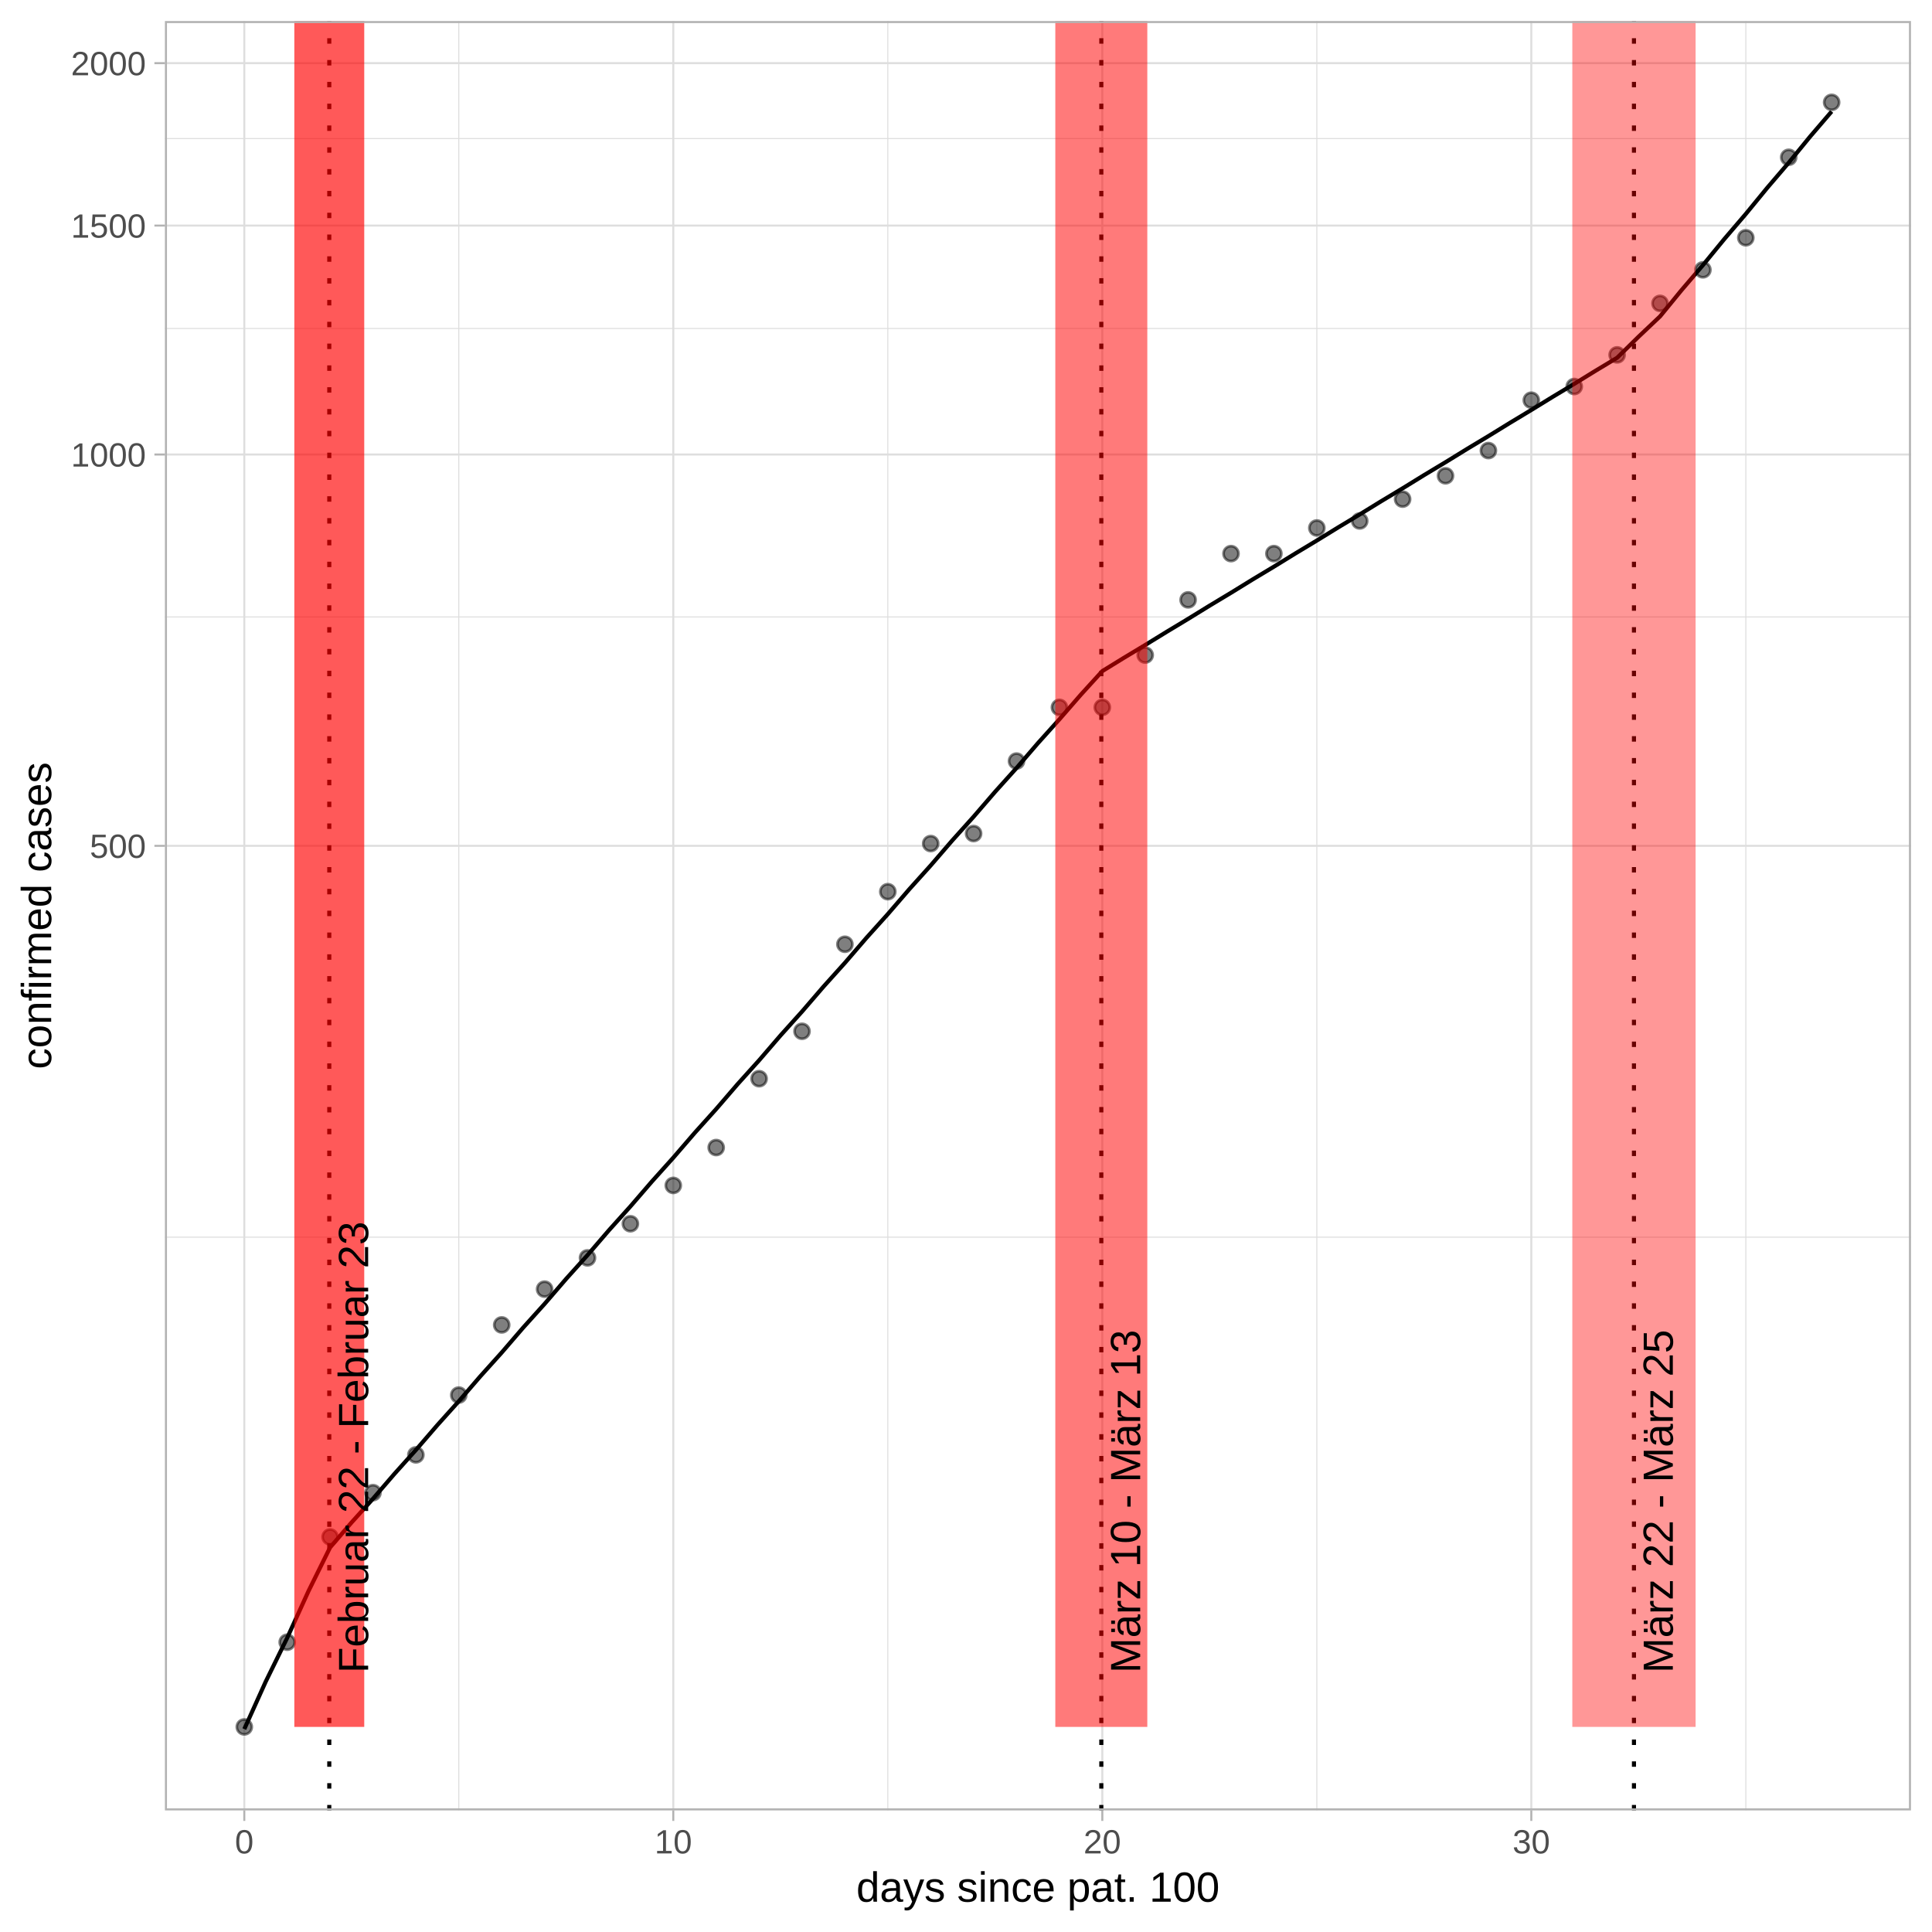
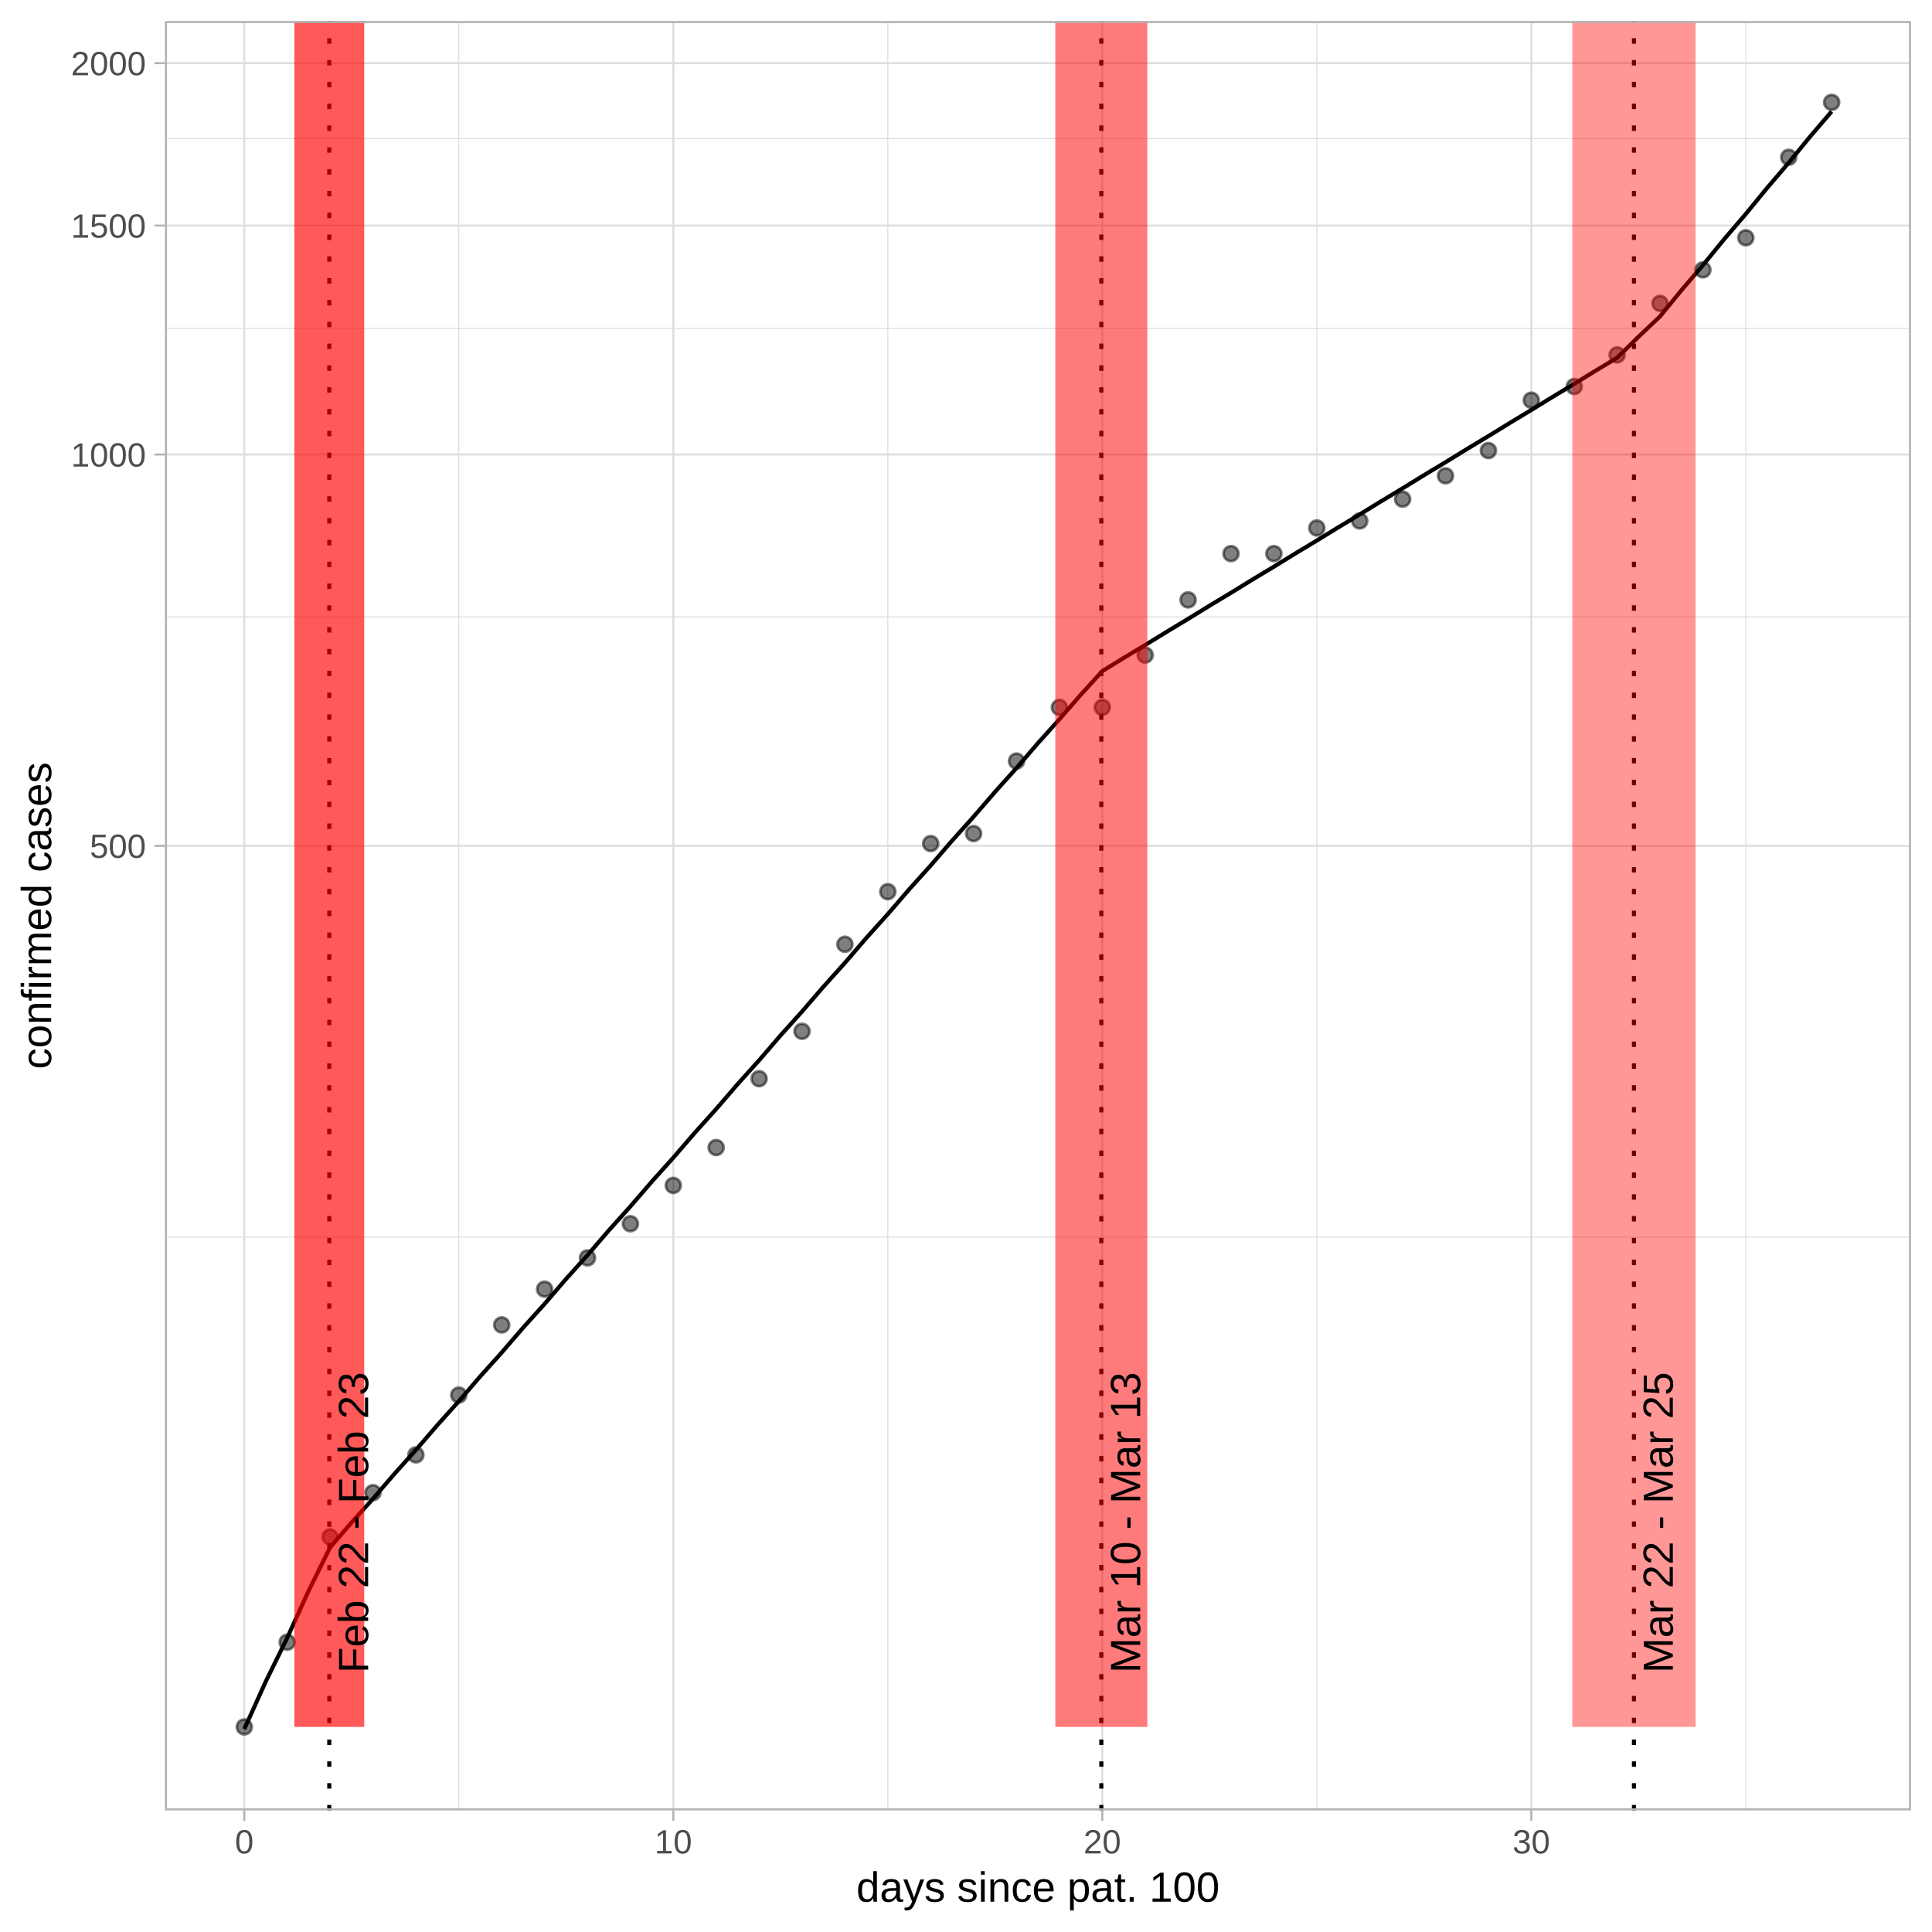
<svg xmlns="http://www.w3.org/2000/svg" viewBox="0 0 504.00 504.00">
  <defs>
    <style type="text/css">
    line, polyline, polygon, path, rect, circle {
      fill: none;
      stroke: #000000;
      stroke-linecap: round;
      stroke-linejoin: round;
      stroke-miterlimit: 10.00;
    }
  </style>
  </defs>
  <rect width="100%" height="100%" style="stroke: none; fill: #FFFFFF;" />
  <rect x="0.00" y="0.00" width="504.00" height="504.00" style="stroke-width: 1.07; stroke: #FFFFFF; fill: #FFFFFF;" />
  <defs>
    <clipPath id="cpNDMuMDJ8NDk4LjUyfDQ3Mi4yOHw1LjQ4">
      <rect x="43.02" y="5.48" width="455.50" height="466.80" />
    </clipPath>
  </defs>
  <rect x="43.02" y="5.48" width="455.50" height="466.80" style="stroke-width: 1.07; stroke: none; fill: #FFFFFF;" clip-path="url(#cpNDMuMDJ8NDk4LjUyfDQ3Mi4yOHw1LjQ4)" />
  <polyline points="43.02,322.74 498.52,322.74 " style="stroke-width: 0.27; stroke: #DEDEDE; stroke-linecap: butt;" clip-path="url(#cpNDMuMDJ8NDk4LjUyfDQ3Mi4yOHw1LjQ4)" />
  <polyline points="43.02,160.94 498.52,160.94 " style="stroke-width: 0.27; stroke: #DEDEDE; stroke-linecap: butt;" clip-path="url(#cpNDMuMDJ8NDk4LjUyfDQ3Mi4yOHw1LjQ4)" />
  <polyline points="43.02,85.70 498.52,85.70 " style="stroke-width: 0.27; stroke: #DEDEDE; stroke-linecap: butt;" clip-path="url(#cpNDMuMDJ8NDk4LjUyfDQ3Mi4yOHw1LjQ4)" />
  <polyline points="43.02,36.15 498.52,36.15 " style="stroke-width: 0.27; stroke: #DEDEDE; stroke-linecap: butt;" clip-path="url(#cpNDMuMDJ8NDk4LjUyfDQ3Mi4yOHw1LjQ4)" />
  <polyline points="119.68,472.28 119.68,5.48 " style="stroke-width: 0.27; stroke: #DEDEDE; stroke-linecap: butt;" clip-path="url(#cpNDMuMDJ8NDk4LjUyfDQ3Mi4yOHw1LjQ4)" />
  <polyline points="231.60,472.28 231.60,5.48 " style="stroke-width: 0.27; stroke: #DEDEDE; stroke-linecap: butt;" clip-path="url(#cpNDMuMDJ8NDk4LjUyfDQ3Mi4yOHw1LjQ4)" />
  <polyline points="343.52,472.28 343.52,5.48 " style="stroke-width: 0.27; stroke: #DEDEDE; stroke-linecap: butt;" clip-path="url(#cpNDMuMDJ8NDk4LjUyfDQ3Mi4yOHw1LjQ4)" />
  <polyline points="455.43,472.28 455.43,5.48 " style="stroke-width: 0.27; stroke: #DEDEDE; stroke-linecap: butt;" clip-path="url(#cpNDMuMDJ8NDk4LjUyfDQ3Mi4yOHw1LjQ4)" />
  <polyline points="43.02,220.65 498.52,220.65 " style="stroke-width: 0.53; stroke: #DEDEDE; stroke-linecap: butt;" clip-path="url(#cpNDMuMDJ8NDk4LjUyfDQ3Mi4yOHw1LjQ4)" />
  <polyline points="43.02,118.57 498.52,118.57 " style="stroke-width: 0.53; stroke: #DEDEDE; stroke-linecap: butt;" clip-path="url(#cpNDMuMDJ8NDk4LjUyfDQ3Mi4yOHw1LjQ4)" />
  <polyline points="43.02,58.85 498.52,58.85 " style="stroke-width: 0.53; stroke: #DEDEDE; stroke-linecap: butt;" clip-path="url(#cpNDMuMDJ8NDk4LjUyfDQ3Mi4yOHw1LjQ4)" />
  <polyline points="43.02,16.48 498.52,16.48 " style="stroke-width: 0.53; stroke: #DEDEDE; stroke-linecap: butt;" clip-path="url(#cpNDMuMDJ8NDk4LjUyfDQ3Mi4yOHw1LjQ4)" />
  <polyline points="63.73,472.28 63.73,5.48 " style="stroke-width: 0.53; stroke: #DEDEDE; stroke-linecap: butt;" clip-path="url(#cpNDMuMDJ8NDk4LjUyfDQ3Mi4yOHw1LjQ4)" />
  <polyline points="175.64,472.28 175.64,5.48 " style="stroke-width: 0.53; stroke: #DEDEDE; stroke-linecap: butt;" clip-path="url(#cpNDMuMDJ8NDk4LjUyfDQ3Mi4yOHw1LjQ4)" />
  <polyline points="287.56,472.28 287.56,5.48 " style="stroke-width: 0.53; stroke: #DEDEDE; stroke-linecap: butt;" clip-path="url(#cpNDMuMDJ8NDk4LjUyfDQ3Mi4yOHw1LjQ4)" />
  <polyline points="399.47,472.28 399.47,5.48 " style="stroke-width: 0.53; stroke: #DEDEDE; stroke-linecap: butt;" clip-path="url(#cpNDMuMDJ8NDk4LjUyfDQ3Mi4yOHw1LjQ4)" />
  <circle cx="63.73" cy="450.50" r="1.95" style="stroke-width: 0.71; stroke: #000000; stroke-opacity: 0.50; fill: #000000; fill-opacity: 0.50;" clip-path="url(#cpNDMuMDJ8NDk4LjUyfDQ3Mi4yOHw1LjQ4)" />
  <circle cx="74.92" cy="428.40" r="1.95" style="stroke-width: 0.71; stroke: #000000; stroke-opacity: 0.50; fill: #000000; fill-opacity: 0.50;" clip-path="url(#cpNDMuMDJ8NDk4LjUyfDQ3Mi4yOHw1LjQ4)" />
  <circle cx="86.11" cy="400.94" r="1.95" style="stroke-width: 0.71; stroke: #000000; stroke-opacity: 0.50; fill: #000000; fill-opacity: 0.50;" clip-path="url(#cpNDMuMDJ8NDk4LjUyfDQ3Mi4yOHw1LjQ4)" />
  <circle cx="97.30" cy="389.39" r="1.95" style="stroke-width: 0.71; stroke: #000000; stroke-opacity: 0.50; fill: #000000; fill-opacity: 0.50;" clip-path="url(#cpNDMuMDJ8NDk4LjUyfDQ3Mi4yOHw1LjQ4)" />
  <circle cx="108.49" cy="379.53" r="1.95" style="stroke-width: 0.71; stroke: #000000; stroke-opacity: 0.50; fill: #000000; fill-opacity: 0.50;" clip-path="url(#cpNDMuMDJ8NDk4LjUyfDQ3Mi4yOHw1LjQ4)" />
  <circle cx="119.68" cy="363.93" r="1.95" style="stroke-width: 0.71; stroke: #000000; stroke-opacity: 0.50; fill: #000000; fill-opacity: 0.50;" clip-path="url(#cpNDMuMDJ8NDk4LjUyfDQ3Mi4yOHw1LjQ4)" />
  <circle cx="130.88" cy="345.63" r="1.95" style="stroke-width: 0.71; stroke: #000000; stroke-opacity: 0.50; fill: #000000; fill-opacity: 0.50;" clip-path="url(#cpNDMuMDJ8NDk4LjUyfDQ3Mi4yOHw1LjQ4)" />
  <circle cx="142.07" cy="336.30" r="1.95" style="stroke-width: 0.71; stroke: #000000; stroke-opacity: 0.50; fill: #000000; fill-opacity: 0.50;" clip-path="url(#cpNDMuMDJ8NDk4LjUyfDQ3Mi4yOHw1LjQ4)" />
  <circle cx="153.26" cy="328.14" r="1.95" style="stroke-width: 0.71; stroke: #000000; stroke-opacity: 0.50; fill: #000000; fill-opacity: 0.50;" clip-path="url(#cpNDMuMDJ8NDk4LjUyfDQ3Mi4yOHw1LjQ4)" />
  <circle cx="164.45" cy="319.24" r="1.95" style="stroke-width: 0.71; stroke: #000000; stroke-opacity: 0.50; fill: #000000; fill-opacity: 0.50;" clip-path="url(#cpNDMuMDJ8NDk4LjUyfDQ3Mi4yOHw1LjQ4)" />
  <circle cx="175.64" cy="309.24" r="1.95" style="stroke-width: 0.71; stroke: #000000; stroke-opacity: 0.50; fill: #000000; fill-opacity: 0.50;" clip-path="url(#cpNDMuMDJ8NDk4LjUyfDQ3Mi4yOHw1LjQ4)" />
  <circle cx="186.83" cy="299.36" r="1.95" style="stroke-width: 0.71; stroke: #000000; stroke-opacity: 0.50; fill: #000000; fill-opacity: 0.50;" clip-path="url(#cpNDMuMDJ8NDk4LjUyfDQ3Mi4yOHw1LjQ4)" />
  <circle cx="198.03" cy="281.40" r="1.95" style="stroke-width: 0.71; stroke: #000000; stroke-opacity: 0.50; fill: #000000; fill-opacity: 0.50;" clip-path="url(#cpNDMuMDJ8NDk4LjUyfDQ3Mi4yOHw1LjQ4)" />
  <circle cx="209.22" cy="269.03" r="1.95" style="stroke-width: 0.71; stroke: #000000; stroke-opacity: 0.50; fill: #000000; fill-opacity: 0.50;" clip-path="url(#cpNDMuMDJ8NDk4LjUyfDQ3Mi4yOHw1LjQ4)" />
  <circle cx="220.41" cy="246.33" r="1.95" style="stroke-width: 0.71; stroke: #000000; stroke-opacity: 0.50; fill: #000000; fill-opacity: 0.50;" clip-path="url(#cpNDMuMDJ8NDk4LjUyfDQ3Mi4yOHw1LjQ4)" />
  <circle cx="231.60" cy="232.61" r="1.95" style="stroke-width: 0.71; stroke: #000000; stroke-opacity: 0.50; fill: #000000; fill-opacity: 0.50;" clip-path="url(#cpNDMuMDJ8NDk4LjUyfDQ3Mi4yOHw1LjQ4)" />
  <circle cx="242.79" cy="220.06" r="1.95" style="stroke-width: 0.71; stroke: #000000; stroke-opacity: 0.50; fill: #000000; fill-opacity: 0.50;" clip-path="url(#cpNDMuMDJ8NDk4LjUyfDQ3Mi4yOHw1LjQ4)" />
  <circle cx="253.98" cy="217.45" r="1.95" style="stroke-width: 0.71; stroke: #000000; stroke-opacity: 0.50; fill: #000000; fill-opacity: 0.50;" clip-path="url(#cpNDMuMDJ8NDk4LjUyfDQ3Mi4yOHw1LjQ4)" />
  <circle cx="265.18" cy="198.54" r="1.95" style="stroke-width: 0.71; stroke: #000000; stroke-opacity: 0.50; fill: #000000; fill-opacity: 0.50;" clip-path="url(#cpNDMuMDJ8NDk4LjUyfDQ3Mi4yOHw1LjQ4)" />
  <circle cx="276.37" cy="184.53" r="1.95" style="stroke-width: 0.71; stroke: #000000; stroke-opacity: 0.50; fill: #000000; fill-opacity: 0.50;" clip-path="url(#cpNDMuMDJ8NDk4LjUyfDQ3Mi4yOHw1LjQ4)" />
  <circle cx="287.56" cy="184.53" r="1.95" style="stroke-width: 0.71; stroke: #000000; stroke-opacity: 0.50; fill: #000000; fill-opacity: 0.50;" clip-path="url(#cpNDMuMDJ8NDk4LjUyfDQ3Mi4yOHw1LjQ4)" />
  <circle cx="298.75" cy="170.89" r="1.95" style="stroke-width: 0.71; stroke: #000000; stroke-opacity: 0.50; fill: #000000; fill-opacity: 0.50;" clip-path="url(#cpNDMuMDJ8NDk4LjUyfDQ3Mi4yOHw1LjQ4)" />
  <circle cx="309.94" cy="156.49" r="1.95" style="stroke-width: 0.71; stroke: #000000; stroke-opacity: 0.50; fill: #000000; fill-opacity: 0.50;" clip-path="url(#cpNDMuMDJ8NDk4LjUyfDQ3Mi4yOHw1LjQ4)" />
  <circle cx="321.13" cy="144.42" r="1.95" style="stroke-width: 0.71; stroke: #000000; stroke-opacity: 0.50; fill: #000000; fill-opacity: 0.50;" clip-path="url(#cpNDMuMDJ8NDk4LjUyfDQ3Mi4yOHw1LjQ4)" />
  <circle cx="332.32" cy="144.42" r="1.95" style="stroke-width: 0.71; stroke: #000000; stroke-opacity: 0.50; fill: #000000; fill-opacity: 0.50;" clip-path="url(#cpNDMuMDJ8NDk4LjUyfDQ3Mi4yOHw1LjQ4)" />
  <circle cx="343.52" cy="137.73" r="1.95" style="stroke-width: 0.71; stroke: #000000; stroke-opacity: 0.50; fill: #000000; fill-opacity: 0.50;" clip-path="url(#cpNDMuMDJ8NDk4LjUyfDQ3Mi4yOHw1LjQ4)" />
  <circle cx="354.71" cy="135.90" r="1.95" style="stroke-width: 0.71; stroke: #000000; stroke-opacity: 0.50; fill: #000000; fill-opacity: 0.50;" clip-path="url(#cpNDMuMDJ8NDk4LjUyfDQ3Mi4yOHw1LjQ4)" />
  <circle cx="365.90" cy="130.21" r="1.95" style="stroke-width: 0.71; stroke: #000000; stroke-opacity: 0.50; fill: #000000; fill-opacity: 0.50;" clip-path="url(#cpNDMuMDJ8NDk4LjUyfDQ3Mi4yOHw1LjQ4)" />
  <circle cx="377.09" cy="124.12" r="1.95" style="stroke-width: 0.71; stroke: #000000; stroke-opacity: 0.50; fill: #000000; fill-opacity: 0.50;" clip-path="url(#cpNDMuMDJ8NDk4LjUyfDQ3Mi4yOHw1LjQ4)" />
  <circle cx="388.28" cy="117.54" r="1.95" style="stroke-width: 0.71; stroke: #000000; stroke-opacity: 0.50; fill: #000000; fill-opacity: 0.50;" clip-path="url(#cpNDMuMDJ8NDk4LjUyfDQ3Mi4yOHw1LjQ4)" />
  <circle cx="399.47" cy="104.40" r="1.95" style="stroke-width: 0.71; stroke: #000000; stroke-opacity: 0.50; fill: #000000; fill-opacity: 0.50;" clip-path="url(#cpNDMuMDJ8NDk4LjUyfDQ3Mi4yOHw1LjQ4)" />
  <circle cx="410.67" cy="100.83" r="1.95" style="stroke-width: 0.71; stroke: #000000; stroke-opacity: 0.50; fill: #000000; fill-opacity: 0.50;" clip-path="url(#cpNDMuMDJ8NDk4LjUyfDQ3Mi4yOHw1LjQ4)" />
  <circle cx="421.86" cy="92.58" r="1.95" style="stroke-width: 0.71; stroke: #000000; stroke-opacity: 0.50; fill: #000000; fill-opacity: 0.50;" clip-path="url(#cpNDMuMDJ8NDk4LjUyfDQ3Mi4yOHw1LjQ4)" />
  <circle cx="433.05" cy="79.14" r="1.95" style="stroke-width: 0.71; stroke: #000000; stroke-opacity: 0.50; fill: #000000; fill-opacity: 0.50;" clip-path="url(#cpNDMuMDJ8NDk4LjUyfDQ3Mi4yOHw1LjQ4)" />
  <circle cx="444.24" cy="70.39" r="1.95" style="stroke-width: 0.71; stroke: #000000; stroke-opacity: 0.50; fill: #000000; fill-opacity: 0.50;" clip-path="url(#cpNDMuMDJ8NDk4LjUyfDQ3Mi4yOHw1LjQ4)" />
  <circle cx="455.43" cy="62.03" r="1.95" style="stroke-width: 0.71; stroke: #000000; stroke-opacity: 0.50; fill: #000000; fill-opacity: 0.50;" clip-path="url(#cpNDMuMDJ8NDk4LjUyfDQ3Mi4yOHw1LjQ4)" />
  <circle cx="466.62" cy="41.03" r="1.95" style="stroke-width: 0.71; stroke: #000000; stroke-opacity: 0.50; fill: #000000; fill-opacity: 0.50;" clip-path="url(#cpNDMuMDJ8NDk4LjUyfDQ3Mi4yOHw1LjQ4)" />
  <circle cx="477.82" cy="26.70" r="1.95" style="stroke-width: 0.71; stroke: #000000; stroke-opacity: 0.50; fill: #000000; fill-opacity: 0.50;" clip-path="url(#cpNDMuMDJ8NDk4LjUyfDQ3Mi4yOHw1LjQ4)" />
  <polyline points="63.73,451.06 69.32,438.68 74.92,427.27 80.51,415.00 86.11,403.68 91.70,397.18 97.30,390.97 102.90,384.48 108.49,378.26 114.09,371.77 119.68,365.55 125.28,359.06 130.88,352.84 136.47,346.35 142.07,340.14 147.66,333.65 153.26,327.43 158.85,320.94 164.45,314.72 170.05,308.23 175.64,302.01 181.24,295.52 186.83,289.31 192.43,282.81 198.03,276.60 203.62,270.11 209.22,263.89 214.81,257.40 220.41,251.18 226.00,244.69 231.60,238.47 237.20,231.98 242.79,225.77 248.39,219.28 253.98,213.06 259.58,206.57 265.18,200.35 270.77,193.86 276.37,187.64 281.96,181.22 287.56,175.07 293.15,171.63 298.75,168.26 304.35,164.82 309.94,161.45 315.54,158.00 321.13,154.64 326.73,151.19 332.32,147.83 337.92,144.38 343.52,141.01 349.11,137.57 354.71,134.20 360.30,130.76 365.90,127.39 371.50,123.94 377.09,120.58 382.69,117.13 388.28,113.77 393.88,110.32 399.47,106.95 405.07,103.51 410.67,100.14 416.26,96.70 421.86,93.33 427.45,87.84 433.05,82.54 438.65,75.70 444.24,69.17 449.84,62.34 455.43,55.81 461.03,48.98 466.62,42.45 472.22,35.61 477.82,29.08 " style="stroke-width: 1.07; stroke-linecap: butt;" clip-path="url(#cpNDMuMDJ8NDk4LjUyfDQ3Mi4yOHw1LjQ4)" />
  <polyline points="85.90,472.28 85.90,155.39 85.90,62.13 85.90,5.48 " style="stroke-width: 1.07; stroke-dasharray: 1.42,4.27; stroke-linecap: butt;" clip-path="url(#cpNDMuMDJ8NDk4LjUyfDQ3Mi4yOHw1LjQ4)" />
  <polyline points="287.30,472.28 287.30,155.39 287.30,62.13 287.30,5.48 " style="stroke-width: 1.07; stroke-dasharray: 1.42,4.27; stroke-linecap: butt;" clip-path="url(#cpNDMuMDJ8NDk4LjUyfDQ3Mi4yOHw1LjQ4)" />
  <polyline points="426.25,472.28 426.25,155.39 426.25,62.13 426.25,5.48 " style="stroke-width: 1.07; stroke-dasharray: 1.42,4.27; stroke-linecap: butt;" clip-path="url(#cpNDMuMDJ8NDk4LjUyfDQ3Mi4yOHw1LjQ4)" />
  <polygon points="76.78,5.48 81.34,5.48 85.90,5.48 90.46,5.48 95.02,5.48 95.02,61.65 95.02,153.58 95.02,450.50 90.46,450.50 85.90,450.50 81.34,450.50 76.78,450.50 76.78,153.58 76.78,61.65 76.78,5.48 " style="stroke-width: 1.07; stroke: none; fill: #FF0000; fill-opacity: 0.65;" clip-path="url(#cpNDMuMDJ8NDk4LjUyfDQ3Mi4yOHw1LjQ4)" />
  <polygon points="275.30,5.48 280.10,5.48 284.90,5.48 289.70,5.48 294.50,5.48 299.30,5.48 299.30,61.65 299.30,153.58 299.30,450.50 294.50,450.50 289.70,450.50 284.90,450.50 280.10,450.50 275.30,450.50 275.30,153.58 275.30,61.65 275.30,5.48 " style="stroke-width: 1.07; stroke: none; fill: #FF0000; fill-opacity: 0.52;" clip-path="url(#cpNDMuMDJ8NDk4LjUyfDQ3Mi4yOHw1LjQ4)" />
  <polygon points="410.17,5.48 414.76,5.48 419.36,5.48 423.95,5.48 428.55,5.48 433.14,5.48 437.73,5.48 442.33,5.48 442.33,61.65 442.33,153.58 442.33,450.50 437.73,450.50 433.14,450.50 428.55,450.50 423.95,450.50 419.36,450.50 414.76,450.50 410.17,450.50 410.17,153.58 410.17,61.65 410.17,5.48 " style="stroke-width: 1.07; stroke: none; fill: #FF0000; fill-opacity: 0.41;" clip-path="url(#cpNDMuMDJ8NDk4LjUyfDQ3Mi4yOHw1LjQ4)" />
  <g clip-path="url(#cpNDMuMDJ8NDk4LjUyfDQ3Mi4yOHw1LjQ4)">
-     <text transform="translate(96.04,436.46) rotate(-90)" style="font-size: 11.04px; font-family: Arial;" textLength="123.95px" lengthAdjust="spacing">Februar 22  -  Februar 23</text>
+     <text transform="translate(96.04,436.46) rotate(-90)" style="font-size: 11.04px; font-family: Arial;" textLength="84.68px" lengthAdjust="spacing">Feb 22  -  Feb 23</text>
  </g>
  <g clip-path="url(#cpNDMuMDJ8NDk4LjUyfDQ3Mi4yOHw1LjQ4)">
-     <text transform="translate(297.44,436.46) rotate(-90)" style="font-size: 11.04px; font-family: Arial;" textLength="95.70px" lengthAdjust="spacing">März 10  -  März 13</text>
+     <text transform="translate(297.44,436.46) rotate(-90)" style="font-size: 11.04px; font-family: Arial;" textLength="84.66px" lengthAdjust="spacing">Mar 10  -  Mar 13</text>
  </g>
  <g clip-path="url(#cpNDMuMDJ8NDk4LjUyfDQ3Mi4yOHw1LjQ4)">
-     <text transform="translate(436.39,436.46) rotate(-90)" style="font-size: 11.04px; font-family: Arial;" textLength="95.70px" lengthAdjust="spacing">März 22  -  März 25</text>
+     <text transform="translate(436.39,436.46) rotate(-90)" style="font-size: 11.04px; font-family: Arial;" textLength="84.66px" lengthAdjust="spacing">Mar 22  -  Mar 25</text>
  </g>
  <rect x="43.02" y="5.48" width="455.50" height="466.80" style="stroke-width: 1.07; stroke: #B3B3B3;" clip-path="url(#cpNDMuMDJ8NDk4LjUyfDQ3Mi4yOHw1LjQ4)" />
  <defs>
    <clipPath id="cpMC4wMHw1MDQuMDB8NTA0LjAwfDAuMDA=">
      <rect x="0.00" y="0.00" width="504.00" height="504.00" />
    </clipPath>
  </defs>
  <g clip-path="url(#cpMC4wMHw1MDQuMDB8NTA0LjAwfDAuMDA=)">
    <text x="23.41" y="223.80" style="font-size: 8.80px; fill: #4D4D4D; font-family: Arial;" textLength="14.68px" lengthAdjust="spacing">500</text>
  </g>
  <g clip-path="url(#cpMC4wMHw1MDQuMDB8NTA0LjAwfDAuMDA=)">
    <text x="18.51" y="121.72" style="font-size: 8.80px; fill: #4D4D4D; font-family: Arial;" textLength="19.58px" lengthAdjust="spacing">1000</text>
  </g>
  <g clip-path="url(#cpMC4wMHw1MDQuMDB8NTA0LjAwfDAuMDA=)">
    <text x="18.51" y="62.00" style="font-size: 8.80px; fill: #4D4D4D; font-family: Arial;" textLength="19.58px" lengthAdjust="spacing">1500</text>
  </g>
  <g clip-path="url(#cpMC4wMHw1MDQuMDB8NTA0LjAwfDAuMDA=)">
    <text x="18.51" y="19.63" style="font-size: 8.80px; fill: #4D4D4D; font-family: Arial;" textLength="19.58px" lengthAdjust="spacing">2000</text>
  </g>
  <polyline points="40.28,220.65 43.02,220.65 " style="stroke-width: 0.53; stroke: #B3B3B3; stroke-linecap: butt;" clip-path="url(#cpMC4wMHw1MDQuMDB8NTA0LjAwfDAuMDA=)" />
  <polyline points="40.28,118.57 43.02,118.57 " style="stroke-width: 0.53; stroke: #B3B3B3; stroke-linecap: butt;" clip-path="url(#cpMC4wMHw1MDQuMDB8NTA0LjAwfDAuMDA=)" />
  <polyline points="40.28,58.85 43.02,58.85 " style="stroke-width: 0.53; stroke: #B3B3B3; stroke-linecap: butt;" clip-path="url(#cpMC4wMHw1MDQuMDB8NTA0LjAwfDAuMDA=)" />
  <polyline points="40.28,16.48 43.02,16.48 " style="stroke-width: 0.53; stroke: #B3B3B3; stroke-linecap: butt;" clip-path="url(#cpMC4wMHw1MDQuMDB8NTA0LjAwfDAuMDA=)" />
  <polyline points="63.73,475.02 63.73,472.28 " style="stroke-width: 0.53; stroke: #B3B3B3; stroke-linecap: butt;" clip-path="url(#cpMC4wMHw1MDQuMDB8NTA0LjAwfDAuMDA=)" />
  <polyline points="175.64,475.02 175.64,472.28 " style="stroke-width: 0.53; stroke: #B3B3B3; stroke-linecap: butt;" clip-path="url(#cpMC4wMHw1MDQuMDB8NTA0LjAwfDAuMDA=)" />
  <polyline points="287.56,475.02 287.56,472.28 " style="stroke-width: 0.53; stroke: #B3B3B3; stroke-linecap: butt;" clip-path="url(#cpMC4wMHw1MDQuMDB8NTA0LjAwfDAuMDA=)" />
  <polyline points="399.47,475.02 399.47,472.28 " style="stroke-width: 0.53; stroke: #B3B3B3; stroke-linecap: butt;" clip-path="url(#cpMC4wMHw1MDQuMDB8NTA0LjAwfDAuMDA=)" />
  <g clip-path="url(#cpMC4wMHw1MDQuMDB8NTA0LjAwfDAuMDA=)">
    <text x="61.28" y="483.51" style="font-size: 8.80px; fill: #4D4D4D; font-family: Arial;" textLength="4.89px" lengthAdjust="spacing">0</text>
  </g>
  <g clip-path="url(#cpMC4wMHw1MDQuMDB8NTA0LjAwfDAuMDA=)">
    <text x="170.75" y="483.51" style="font-size: 8.80px; fill: #4D4D4D; font-family: Arial;" textLength="9.79px" lengthAdjust="spacing">10</text>
  </g>
  <g clip-path="url(#cpMC4wMHw1MDQuMDB8NTA0LjAwfDAuMDA=)">
    <text x="282.66" y="483.51" style="font-size: 8.80px; fill: #4D4D4D; font-family: Arial;" textLength="9.79px" lengthAdjust="spacing">20</text>
  </g>
  <g clip-path="url(#cpMC4wMHw1MDQuMDB8NTA0LjAwfDAuMDA=)">
    <text x="394.58" y="483.51" style="font-size: 8.80px; fill: #4D4D4D; font-family: Arial;" textLength="9.79px" lengthAdjust="spacing">30</text>
  </g>
  <g clip-path="url(#cpMC4wMHw1MDQuMDB8NTA0LjAwfDAuMDA=)">
    <text x="223.38" y="496.10" style="font-size: 11.00px; font-family: Arial;" textLength="94.78px" lengthAdjust="spacing">days since pat. 100</text>
  </g>
  <g clip-path="url(#cpMC4wMHw1MDQuMDB8NTA0LjAwfDAuMDA=)">
    <text transform="translate(13.35,278.92) rotate(-90)" style="font-size: 11.00px; font-family: Arial;" textLength="80.09px" lengthAdjust="spacing">confirmed cases</text>
  </g>
</svg>
